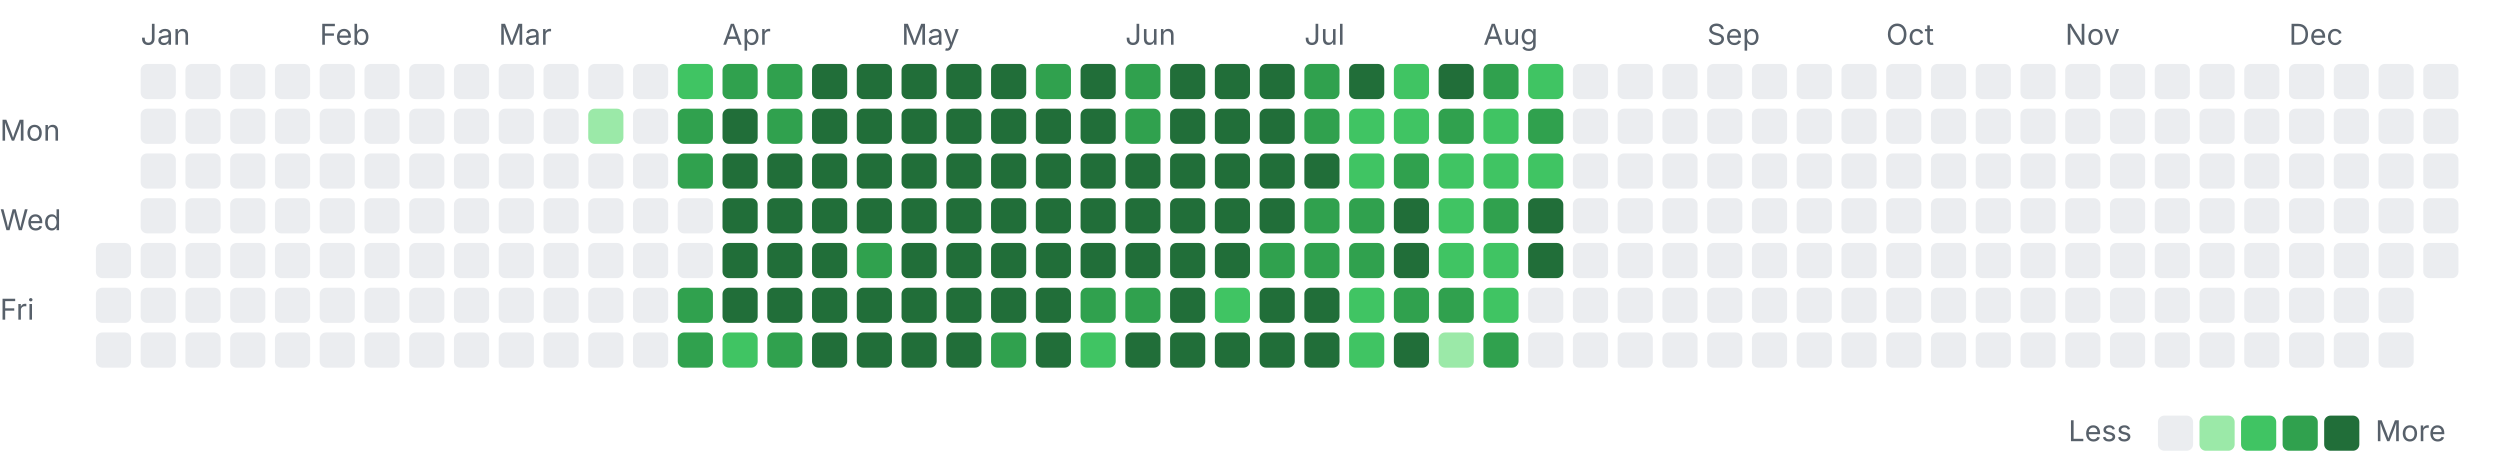
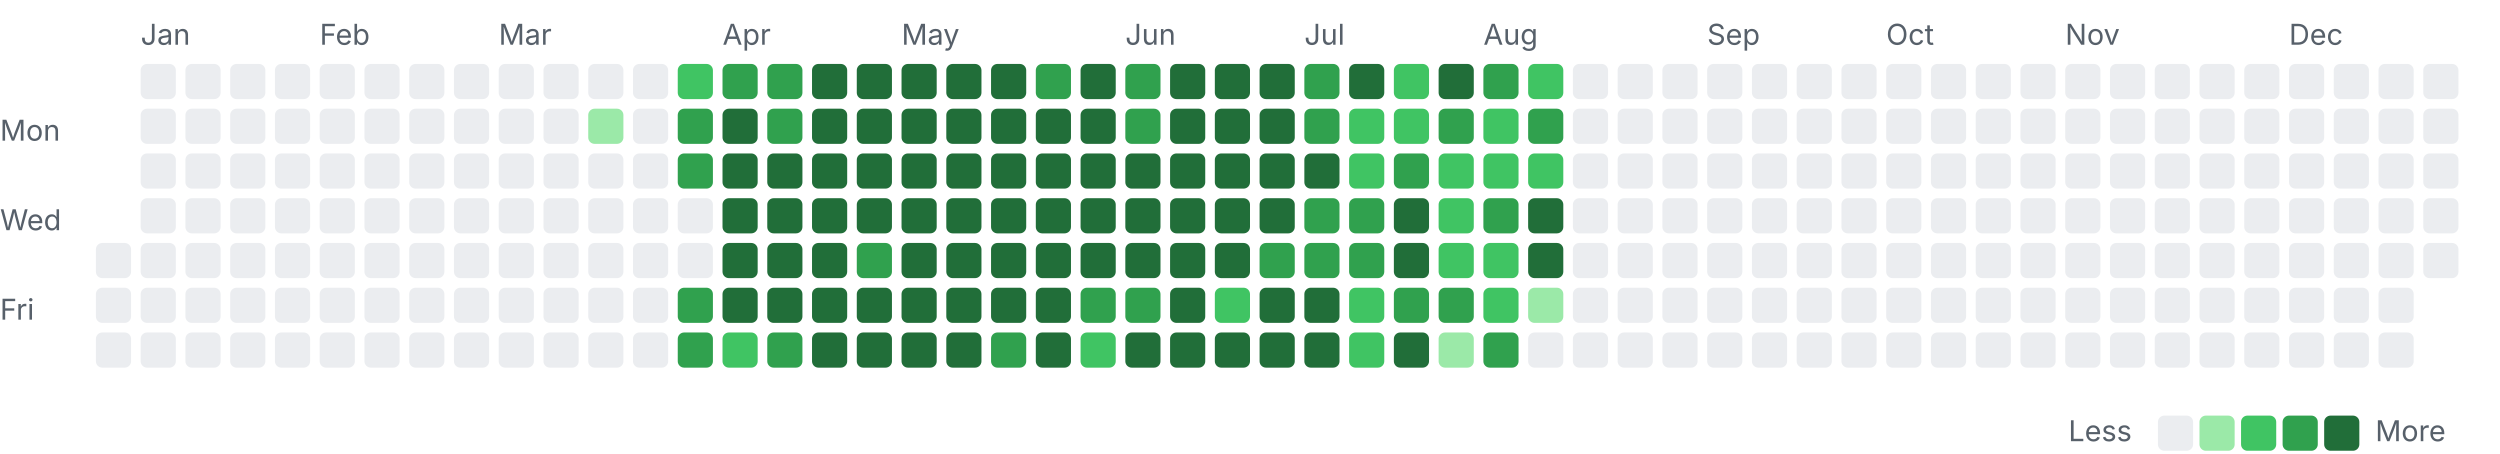
<svg xmlns="http://www.w3.org/2000/svg" width="782" height="142" viewBox="0 0 782 142">
  <style>.l0{fill:#ebedf0}.l1{fill:#9be9a8}.l2{fill:#40c463}.l3{fill:#30a14e}.l4{fill:#216e39} .lbl{fill:#57606a;font:9px -apple-system,Segoe UI,sans-serif}@media(prefers-color-scheme:dark){.l0{fill:#161b22}.l1{fill:#0e4429}.l2{fill:#006d32}.l3{fill:#26a641}.l4{fill:#39d353} .lbl{fill:#8b949e}}</style>
  <text class="lbl" x="44" y="14">Jan</text>
  <text class="lbl" x="100" y="14">Feb</text>
  <text class="lbl" x="156" y="14">Mar</text>
  <text class="lbl" x="226" y="14">Apr</text>
  <text class="lbl" x="282" y="14">May</text>
  <text class="lbl" x="352" y="14">Jun</text>
  <text class="lbl" x="408" y="14">Jul</text>
  <text class="lbl" x="464" y="14">Aug</text>
  <text class="lbl" x="534" y="14">Sep</text>
  <text class="lbl" x="590" y="14">Oct</text>
  <text class="lbl" x="646" y="14">Nov</text>
  <text class="lbl" x="716" y="14">Dec</text>
  <text class="lbl" x="0" y="44">Mon</text>
  <text class="lbl" x="0" y="72">Wed</text>
  <text class="lbl" x="0" y="100">Fri</text>
  <rect class="l0" x="30" y="76" width="11" height="11" rx="2" />
  <rect class="l0" x="30" y="90" width="11" height="11" rx="2" />
  <rect class="l0" x="30" y="104" width="11" height="11" rx="2" />
  <rect class="l0" x="44" y="20" width="11" height="11" rx="2" />
  <rect class="l0" x="44" y="34" width="11" height="11" rx="2" />
  <rect class="l0" x="44" y="48" width="11" height="11" rx="2" />
  <rect class="l0" x="44" y="62" width="11" height="11" rx="2" />
  <rect class="l0" x="44" y="76" width="11" height="11" rx="2" />
  <rect class="l0" x="44" y="90" width="11" height="11" rx="2" />
  <rect class="l0" x="44" y="104" width="11" height="11" rx="2" />
  <rect class="l0" x="58" y="20" width="11" height="11" rx="2" />
  <rect class="l0" x="58" y="34" width="11" height="11" rx="2" />
  <rect class="l0" x="58" y="48" width="11" height="11" rx="2" />
  <rect class="l0" x="58" y="62" width="11" height="11" rx="2" />
  <rect class="l0" x="58" y="76" width="11" height="11" rx="2" />
  <rect class="l0" x="58" y="90" width="11" height="11" rx="2" />
  <rect class="l0" x="58" y="104" width="11" height="11" rx="2" />
  <rect class="l0" x="72" y="20" width="11" height="11" rx="2" />
  <rect class="l0" x="72" y="34" width="11" height="11" rx="2" />
  <rect class="l0" x="72" y="48" width="11" height="11" rx="2" />
  <rect class="l0" x="72" y="62" width="11" height="11" rx="2" />
  <rect class="l0" x="72" y="76" width="11" height="11" rx="2" />
  <rect class="l0" x="72" y="90" width="11" height="11" rx="2" />
  <rect class="l0" x="72" y="104" width="11" height="11" rx="2" />
  <rect class="l0" x="86" y="20" width="11" height="11" rx="2" />
  <rect class="l0" x="86" y="34" width="11" height="11" rx="2" />
  <rect class="l0" x="86" y="48" width="11" height="11" rx="2" />
  <rect class="l0" x="86" y="62" width="11" height="11" rx="2" />
  <rect class="l0" x="86" y="76" width="11" height="11" rx="2" />
  <rect class="l0" x="86" y="90" width="11" height="11" rx="2" />
  <rect class="l0" x="86" y="104" width="11" height="11" rx="2" />
  <rect class="l0" x="100" y="20" width="11" height="11" rx="2" />
  <rect class="l0" x="100" y="34" width="11" height="11" rx="2" />
  <rect class="l0" x="100" y="48" width="11" height="11" rx="2" />
  <rect class="l0" x="100" y="62" width="11" height="11" rx="2" />
  <rect class="l0" x="100" y="76" width="11" height="11" rx="2" />
  <rect class="l0" x="100" y="90" width="11" height="11" rx="2" />
  <rect class="l0" x="100" y="104" width="11" height="11" rx="2" />
  <rect class="l0" x="114" y="20" width="11" height="11" rx="2" />
  <rect class="l0" x="114" y="34" width="11" height="11" rx="2" />
  <rect class="l0" x="114" y="48" width="11" height="11" rx="2" />
  <rect class="l0" x="114" y="62" width="11" height="11" rx="2" />
  <rect class="l0" x="114" y="76" width="11" height="11" rx="2" />
  <rect class="l0" x="114" y="90" width="11" height="11" rx="2" />
  <rect class="l0" x="114" y="104" width="11" height="11" rx="2" />
  <rect class="l0" x="128" y="20" width="11" height="11" rx="2" />
  <rect class="l0" x="128" y="34" width="11" height="11" rx="2" />
  <rect class="l0" x="128" y="48" width="11" height="11" rx="2" />
  <rect class="l0" x="128" y="62" width="11" height="11" rx="2" />
  <rect class="l0" x="128" y="76" width="11" height="11" rx="2" />
  <rect class="l0" x="128" y="90" width="11" height="11" rx="2" />
  <rect class="l0" x="128" y="104" width="11" height="11" rx="2" />
  <rect class="l0" x="142" y="20" width="11" height="11" rx="2" />
  <rect class="l0" x="142" y="34" width="11" height="11" rx="2" />
  <rect class="l0" x="142" y="48" width="11" height="11" rx="2" />
  <rect class="l0" x="142" y="62" width="11" height="11" rx="2" />
  <rect class="l0" x="142" y="76" width="11" height="11" rx="2" />
  <rect class="l0" x="142" y="90" width="11" height="11" rx="2" />
  <rect class="l0" x="142" y="104" width="11" height="11" rx="2" />
  <rect class="l0" x="156" y="20" width="11" height="11" rx="2" />
  <rect class="l0" x="156" y="34" width="11" height="11" rx="2" />
  <rect class="l0" x="156" y="48" width="11" height="11" rx="2" />
  <rect class="l0" x="156" y="62" width="11" height="11" rx="2" />
  <rect class="l0" x="156" y="76" width="11" height="11" rx="2" />
  <rect class="l0" x="156" y="90" width="11" height="11" rx="2" />
  <rect class="l0" x="156" y="104" width="11" height="11" rx="2" />
  <rect class="l0" x="170" y="20" width="11" height="11" rx="2" />
  <rect class="l0" x="170" y="34" width="11" height="11" rx="2" />
  <rect class="l0" x="170" y="48" width="11" height="11" rx="2" />
  <rect class="l0" x="170" y="62" width="11" height="11" rx="2" />
  <rect class="l0" x="170" y="76" width="11" height="11" rx="2" />
  <rect class="l0" x="170" y="90" width="11" height="11" rx="2" />
  <rect class="l0" x="170" y="104" width="11" height="11" rx="2" />
  <rect class="l0" x="184" y="20" width="11" height="11" rx="2" />
  <rect class="l1" x="184" y="34" width="11" height="11" rx="2" />
  <rect class="l0" x="184" y="48" width="11" height="11" rx="2" />
  <rect class="l0" x="184" y="62" width="11" height="11" rx="2" />
  <rect class="l0" x="184" y="76" width="11" height="11" rx="2" />
  <rect class="l0" x="184" y="90" width="11" height="11" rx="2" />
  <rect class="l0" x="184" y="104" width="11" height="11" rx="2" />
  <rect class="l0" x="198" y="20" width="11" height="11" rx="2" />
  <rect class="l0" x="198" y="34" width="11" height="11" rx="2" />
  <rect class="l0" x="198" y="48" width="11" height="11" rx="2" />
  <rect class="l0" x="198" y="62" width="11" height="11" rx="2" />
  <rect class="l0" x="198" y="76" width="11" height="11" rx="2" />
  <rect class="l0" x="198" y="90" width="11" height="11" rx="2" />
  <rect class="l0" x="198" y="104" width="11" height="11" rx="2" />
  <rect class="l2" x="212" y="20" width="11" height="11" rx="2" />
  <rect class="l3" x="212" y="34" width="11" height="11" rx="2" />
  <rect class="l3" x="212" y="48" width="11" height="11" rx="2" />
  <rect class="l0" x="212" y="62" width="11" height="11" rx="2" />
  <rect class="l0" x="212" y="76" width="11" height="11" rx="2" />
  <rect class="l3" x="212" y="90" width="11" height="11" rx="2" />
  <rect class="l3" x="212" y="104" width="11" height="11" rx="2" />
  <rect class="l3" x="226" y="20" width="11" height="11" rx="2" />
  <rect class="l4" x="226" y="34" width="11" height="11" rx="2" />
  <rect class="l4" x="226" y="48" width="11" height="11" rx="2" />
  <rect class="l4" x="226" y="62" width="11" height="11" rx="2" />
  <rect class="l4" x="226" y="76" width="11" height="11" rx="2" />
  <rect class="l4" x="226" y="90" width="11" height="11" rx="2" />
  <rect class="l2" x="226" y="104" width="11" height="11" rx="2" />
  <rect class="l3" x="240" y="20" width="11" height="11" rx="2" />
  <rect class="l3" x="240" y="34" width="11" height="11" rx="2" />
  <rect class="l4" x="240" y="48" width="11" height="11" rx="2" />
  <rect class="l4" x="240" y="62" width="11" height="11" rx="2" />
  <rect class="l4" x="240" y="76" width="11" height="11" rx="2" />
  <rect class="l4" x="240" y="90" width="11" height="11" rx="2" />
  <rect class="l3" x="240" y="104" width="11" height="11" rx="2" />
  <rect class="l4" x="254" y="20" width="11" height="11" rx="2" />
  <rect class="l4" x="254" y="34" width="11" height="11" rx="2" />
  <rect class="l4" x="254" y="48" width="11" height="11" rx="2" />
  <rect class="l4" x="254" y="62" width="11" height="11" rx="2" />
  <rect class="l4" x="254" y="76" width="11" height="11" rx="2" />
  <rect class="l4" x="254" y="90" width="11" height="11" rx="2" />
  <rect class="l4" x="254" y="104" width="11" height="11" rx="2" />
  <rect class="l4" x="268" y="20" width="11" height="11" rx="2" />
  <rect class="l4" x="268" y="34" width="11" height="11" rx="2" />
  <rect class="l4" x="268" y="48" width="11" height="11" rx="2" />
  <rect class="l4" x="268" y="62" width="11" height="11" rx="2" />
  <rect class="l3" x="268" y="76" width="11" height="11" rx="2" />
  <rect class="l4" x="268" y="90" width="11" height="11" rx="2" />
  <rect class="l4" x="268" y="104" width="11" height="11" rx="2" />
  <rect class="l4" x="282" y="20" width="11" height="11" rx="2" />
  <rect class="l4" x="282" y="34" width="11" height="11" rx="2" />
  <rect class="l4" x="282" y="48" width="11" height="11" rx="2" />
  <rect class="l4" x="282" y="62" width="11" height="11" rx="2" />
  <rect class="l4" x="282" y="76" width="11" height="11" rx="2" />
  <rect class="l4" x="282" y="90" width="11" height="11" rx="2" />
  <rect class="l4" x="282" y="104" width="11" height="11" rx="2" />
  <rect class="l4" x="296" y="20" width="11" height="11" rx="2" />
  <rect class="l4" x="296" y="34" width="11" height="11" rx="2" />
  <rect class="l4" x="296" y="48" width="11" height="11" rx="2" />
  <rect class="l4" x="296" y="62" width="11" height="11" rx="2" />
  <rect class="l4" x="296" y="76" width="11" height="11" rx="2" />
  <rect class="l4" x="296" y="90" width="11" height="11" rx="2" />
  <rect class="l4" x="296" y="104" width="11" height="11" rx="2" />
  <rect class="l4" x="310" y="20" width="11" height="11" rx="2" />
  <rect class="l4" x="310" y="34" width="11" height="11" rx="2" />
  <rect class="l4" x="310" y="48" width="11" height="11" rx="2" />
  <rect class="l4" x="310" y="62" width="11" height="11" rx="2" />
  <rect class="l4" x="310" y="76" width="11" height="11" rx="2" />
  <rect class="l4" x="310" y="90" width="11" height="11" rx="2" />
  <rect class="l3" x="310" y="104" width="11" height="11" rx="2" />
  <rect class="l3" x="324" y="20" width="11" height="11" rx="2" />
  <rect class="l4" x="324" y="34" width="11" height="11" rx="2" />
  <rect class="l4" x="324" y="48" width="11" height="11" rx="2" />
  <rect class="l4" x="324" y="62" width="11" height="11" rx="2" />
  <rect class="l4" x="324" y="76" width="11" height="11" rx="2" />
  <rect class="l4" x="324" y="90" width="11" height="11" rx="2" />
  <rect class="l4" x="324" y="104" width="11" height="11" rx="2" />
  <rect class="l4" x="338" y="20" width="11" height="11" rx="2" />
  <rect class="l4" x="338" y="34" width="11" height="11" rx="2" />
  <rect class="l4" x="338" y="48" width="11" height="11" rx="2" />
  <rect class="l4" x="338" y="62" width="11" height="11" rx="2" />
  <rect class="l4" x="338" y="76" width="11" height="11" rx="2" />
  <rect class="l3" x="338" y="90" width="11" height="11" rx="2" />
  <rect class="l2" x="338" y="104" width="11" height="11" rx="2" />
  <rect class="l3" x="352" y="20" width="11" height="11" rx="2" />
  <rect class="l3" x="352" y="34" width="11" height="11" rx="2" />
  <rect class="l4" x="352" y="48" width="11" height="11" rx="2" />
  <rect class="l4" x="352" y="62" width="11" height="11" rx="2" />
  <rect class="l4" x="352" y="76" width="11" height="11" rx="2" />
  <rect class="l3" x="352" y="90" width="11" height="11" rx="2" />
  <rect class="l4" x="352" y="104" width="11" height="11" rx="2" />
  <rect class="l4" x="366" y="20" width="11" height="11" rx="2" />
  <rect class="l4" x="366" y="34" width="11" height="11" rx="2" />
  <rect class="l4" x="366" y="48" width="11" height="11" rx="2" />
  <rect class="l4" x="366" y="62" width="11" height="11" rx="2" />
  <rect class="l4" x="366" y="76" width="11" height="11" rx="2" />
  <rect class="l4" x="366" y="90" width="11" height="11" rx="2" />
  <rect class="l4" x="366" y="104" width="11" height="11" rx="2" />
  <rect class="l4" x="380" y="20" width="11" height="11" rx="2" />
  <rect class="l4" x="380" y="34" width="11" height="11" rx="2" />
  <rect class="l4" x="380" y="48" width="11" height="11" rx="2" />
  <rect class="l4" x="380" y="62" width="11" height="11" rx="2" />
  <rect class="l4" x="380" y="76" width="11" height="11" rx="2" />
  <rect class="l2" x="380" y="90" width="11" height="11" rx="2" />
  <rect class="l4" x="380" y="104" width="11" height="11" rx="2" />
  <rect class="l4" x="394" y="20" width="11" height="11" rx="2" />
  <rect class="l4" x="394" y="34" width="11" height="11" rx="2" />
  <rect class="l4" x="394" y="48" width="11" height="11" rx="2" />
  <rect class="l4" x="394" y="62" width="11" height="11" rx="2" />
  <rect class="l3" x="394" y="76" width="11" height="11" rx="2" />
  <rect class="l4" x="394" y="90" width="11" height="11" rx="2" />
  <rect class="l4" x="394" y="104" width="11" height="11" rx="2" />
  <rect class="l3" x="408" y="20" width="11" height="11" rx="2" />
  <rect class="l3" x="408" y="34" width="11" height="11" rx="2" />
  <rect class="l4" x="408" y="48" width="11" height="11" rx="2" />
  <rect class="l3" x="408" y="62" width="11" height="11" rx="2" />
  <rect class="l3" x="408" y="76" width="11" height="11" rx="2" />
  <rect class="l4" x="408" y="90" width="11" height="11" rx="2" />
  <rect class="l4" x="408" y="104" width="11" height="11" rx="2" />
  <rect class="l4" x="422" y="20" width="11" height="11" rx="2" />
  <rect class="l2" x="422" y="34" width="11" height="11" rx="2" />
  <rect class="l2" x="422" y="48" width="11" height="11" rx="2" />
  <rect class="l3" x="422" y="62" width="11" height="11" rx="2" />
  <rect class="l3" x="422" y="76" width="11" height="11" rx="2" />
  <rect class="l2" x="422" y="90" width="11" height="11" rx="2" />
  <rect class="l2" x="422" y="104" width="11" height="11" rx="2" />
  <rect class="l2" x="436" y="20" width="11" height="11" rx="2" />
  <rect class="l2" x="436" y="34" width="11" height="11" rx="2" />
  <rect class="l3" x="436" y="48" width="11" height="11" rx="2" />
  <rect class="l4" x="436" y="62" width="11" height="11" rx="2" />
  <rect class="l4" x="436" y="76" width="11" height="11" rx="2" />
  <rect class="l3" x="436" y="90" width="11" height="11" rx="2" />
  <rect class="l4" x="436" y="104" width="11" height="11" rx="2" />
  <rect class="l4" x="450" y="20" width="11" height="11" rx="2" />
  <rect class="l3" x="450" y="34" width="11" height="11" rx="2" />
  <rect class="l2" x="450" y="48" width="11" height="11" rx="2" />
  <rect class="l2" x="450" y="62" width="11" height="11" rx="2" />
  <rect class="l2" x="450" y="76" width="11" height="11" rx="2" />
  <rect class="l3" x="450" y="90" width="11" height="11" rx="2" />
  <rect class="l1" x="450" y="104" width="11" height="11" rx="2" />
  <rect class="l3" x="464" y="20" width="11" height="11" rx="2" />
  <rect class="l2" x="464" y="34" width="11" height="11" rx="2" />
  <rect class="l2" x="464" y="48" width="11" height="11" rx="2" />
  <rect class="l3" x="464" y="62" width="11" height="11" rx="2" />
  <rect class="l2" x="464" y="76" width="11" height="11" rx="2" />
  <rect class="l2" x="464" y="90" width="11" height="11" rx="2" />
  <rect class="l3" x="464" y="104" width="11" height="11" rx="2" />
  <rect class="l2" x="478" y="20" width="11" height="11" rx="2" />
  <rect class="l3" x="478" y="34" width="11" height="11" rx="2" />
  <rect class="l2" x="478" y="48" width="11" height="11" rx="2" />
  <rect class="l4" x="478" y="62" width="11" height="11" rx="2" />
  <rect class="l4" x="478" y="76" width="11" height="11" rx="2" />
-   <rect class="l0" x="478" y="90" width="11" height="11" rx="2" />
+   <rect class="l1" x="478" y="90" width="11" height="11" rx="2" />
  <rect class="l0" x="478" y="104" width="11" height="11" rx="2" />
  <rect class="l0" x="492" y="20" width="11" height="11" rx="2" />
  <rect class="l0" x="492" y="34" width="11" height="11" rx="2" />
  <rect class="l0" x="492" y="48" width="11" height="11" rx="2" />
  <rect class="l0" x="492" y="62" width="11" height="11" rx="2" />
  <rect class="l0" x="492" y="76" width="11" height="11" rx="2" />
  <rect class="l0" x="492" y="90" width="11" height="11" rx="2" />
  <rect class="l0" x="492" y="104" width="11" height="11" rx="2" />
  <rect class="l0" x="506" y="20" width="11" height="11" rx="2" />
  <rect class="l0" x="506" y="34" width="11" height="11" rx="2" />
  <rect class="l0" x="506" y="48" width="11" height="11" rx="2" />
  <rect class="l0" x="506" y="62" width="11" height="11" rx="2" />
  <rect class="l0" x="506" y="76" width="11" height="11" rx="2" />
  <rect class="l0" x="506" y="90" width="11" height="11" rx="2" />
  <rect class="l0" x="506" y="104" width="11" height="11" rx="2" />
  <rect class="l0" x="520" y="20" width="11" height="11" rx="2" />
  <rect class="l0" x="520" y="34" width="11" height="11" rx="2" />
  <rect class="l0" x="520" y="48" width="11" height="11" rx="2" />
  <rect class="l0" x="520" y="62" width="11" height="11" rx="2" />
  <rect class="l0" x="520" y="76" width="11" height="11" rx="2" />
  <rect class="l0" x="520" y="90" width="11" height="11" rx="2" />
  <rect class="l0" x="520" y="104" width="11" height="11" rx="2" />
  <rect class="l0" x="534" y="20" width="11" height="11" rx="2" />
  <rect class="l0" x="534" y="34" width="11" height="11" rx="2" />
  <rect class="l0" x="534" y="48" width="11" height="11" rx="2" />
  <rect class="l0" x="534" y="62" width="11" height="11" rx="2" />
  <rect class="l0" x="534" y="76" width="11" height="11" rx="2" />
  <rect class="l0" x="534" y="90" width="11" height="11" rx="2" />
  <rect class="l0" x="534" y="104" width="11" height="11" rx="2" />
  <rect class="l0" x="548" y="20" width="11" height="11" rx="2" />
  <rect class="l0" x="548" y="34" width="11" height="11" rx="2" />
  <rect class="l0" x="548" y="48" width="11" height="11" rx="2" />
  <rect class="l0" x="548" y="62" width="11" height="11" rx="2" />
  <rect class="l0" x="548" y="76" width="11" height="11" rx="2" />
  <rect class="l0" x="548" y="90" width="11" height="11" rx="2" />
  <rect class="l0" x="548" y="104" width="11" height="11" rx="2" />
  <rect class="l0" x="562" y="20" width="11" height="11" rx="2" />
  <rect class="l0" x="562" y="34" width="11" height="11" rx="2" />
  <rect class="l0" x="562" y="48" width="11" height="11" rx="2" />
  <rect class="l0" x="562" y="62" width="11" height="11" rx="2" />
  <rect class="l0" x="562" y="76" width="11" height="11" rx="2" />
  <rect class="l0" x="562" y="90" width="11" height="11" rx="2" />
  <rect class="l0" x="562" y="104" width="11" height="11" rx="2" />
  <rect class="l0" x="576" y="20" width="11" height="11" rx="2" />
  <rect class="l0" x="576" y="34" width="11" height="11" rx="2" />
  <rect class="l0" x="576" y="48" width="11" height="11" rx="2" />
  <rect class="l0" x="576" y="62" width="11" height="11" rx="2" />
  <rect class="l0" x="576" y="76" width="11" height="11" rx="2" />
  <rect class="l0" x="576" y="90" width="11" height="11" rx="2" />
  <rect class="l0" x="576" y="104" width="11" height="11" rx="2" />
  <rect class="l0" x="590" y="20" width="11" height="11" rx="2" />
  <rect class="l0" x="590" y="34" width="11" height="11" rx="2" />
  <rect class="l0" x="590" y="48" width="11" height="11" rx="2" />
  <rect class="l0" x="590" y="62" width="11" height="11" rx="2" />
  <rect class="l0" x="590" y="76" width="11" height="11" rx="2" />
  <rect class="l0" x="590" y="90" width="11" height="11" rx="2" />
  <rect class="l0" x="590" y="104" width="11" height="11" rx="2" />
  <rect class="l0" x="604" y="20" width="11" height="11" rx="2" />
  <rect class="l0" x="604" y="34" width="11" height="11" rx="2" />
  <rect class="l0" x="604" y="48" width="11" height="11" rx="2" />
  <rect class="l0" x="604" y="62" width="11" height="11" rx="2" />
  <rect class="l0" x="604" y="76" width="11" height="11" rx="2" />
  <rect class="l0" x="604" y="90" width="11" height="11" rx="2" />
  <rect class="l0" x="604" y="104" width="11" height="11" rx="2" />
  <rect class="l0" x="618" y="20" width="11" height="11" rx="2" />
  <rect class="l0" x="618" y="34" width="11" height="11" rx="2" />
  <rect class="l0" x="618" y="48" width="11" height="11" rx="2" />
  <rect class="l0" x="618" y="62" width="11" height="11" rx="2" />
  <rect class="l0" x="618" y="76" width="11" height="11" rx="2" />
  <rect class="l0" x="618" y="90" width="11" height="11" rx="2" />
  <rect class="l0" x="618" y="104" width="11" height="11" rx="2" />
  <rect class="l0" x="632" y="20" width="11" height="11" rx="2" />
  <rect class="l0" x="632" y="34" width="11" height="11" rx="2" />
  <rect class="l0" x="632" y="48" width="11" height="11" rx="2" />
  <rect class="l0" x="632" y="62" width="11" height="11" rx="2" />
  <rect class="l0" x="632" y="76" width="11" height="11" rx="2" />
  <rect class="l0" x="632" y="90" width="11" height="11" rx="2" />
  <rect class="l0" x="632" y="104" width="11" height="11" rx="2" />
  <rect class="l0" x="646" y="20" width="11" height="11" rx="2" />
  <rect class="l0" x="646" y="34" width="11" height="11" rx="2" />
  <rect class="l0" x="646" y="48" width="11" height="11" rx="2" />
  <rect class="l0" x="646" y="62" width="11" height="11" rx="2" />
  <rect class="l0" x="646" y="76" width="11" height="11" rx="2" />
  <rect class="l0" x="646" y="90" width="11" height="11" rx="2" />
  <rect class="l0" x="646" y="104" width="11" height="11" rx="2" />
  <rect class="l0" x="660" y="20" width="11" height="11" rx="2" />
  <rect class="l0" x="660" y="34" width="11" height="11" rx="2" />
  <rect class="l0" x="660" y="48" width="11" height="11" rx="2" />
  <rect class="l0" x="660" y="62" width="11" height="11" rx="2" />
  <rect class="l0" x="660" y="76" width="11" height="11" rx="2" />
  <rect class="l0" x="660" y="90" width="11" height="11" rx="2" />
  <rect class="l0" x="660" y="104" width="11" height="11" rx="2" />
  <rect class="l0" x="674" y="20" width="11" height="11" rx="2" />
  <rect class="l0" x="674" y="34" width="11" height="11" rx="2" />
  <rect class="l0" x="674" y="48" width="11" height="11" rx="2" />
  <rect class="l0" x="674" y="62" width="11" height="11" rx="2" />
  <rect class="l0" x="674" y="76" width="11" height="11" rx="2" />
  <rect class="l0" x="674" y="90" width="11" height="11" rx="2" />
  <rect class="l0" x="674" y="104" width="11" height="11" rx="2" />
  <rect class="l0" x="688" y="20" width="11" height="11" rx="2" />
  <rect class="l0" x="688" y="34" width="11" height="11" rx="2" />
  <rect class="l0" x="688" y="48" width="11" height="11" rx="2" />
  <rect class="l0" x="688" y="62" width="11" height="11" rx="2" />
  <rect class="l0" x="688" y="76" width="11" height="11" rx="2" />
  <rect class="l0" x="688" y="90" width="11" height="11" rx="2" />
  <rect class="l0" x="688" y="104" width="11" height="11" rx="2" />
  <rect class="l0" x="702" y="20" width="11" height="11" rx="2" />
  <rect class="l0" x="702" y="34" width="11" height="11" rx="2" />
  <rect class="l0" x="702" y="48" width="11" height="11" rx="2" />
  <rect class="l0" x="702" y="62" width="11" height="11" rx="2" />
  <rect class="l0" x="702" y="76" width="11" height="11" rx="2" />
  <rect class="l0" x="702" y="90" width="11" height="11" rx="2" />
  <rect class="l0" x="702" y="104" width="11" height="11" rx="2" />
  <rect class="l0" x="716" y="20" width="11" height="11" rx="2" />
  <rect class="l0" x="716" y="34" width="11" height="11" rx="2" />
  <rect class="l0" x="716" y="48" width="11" height="11" rx="2" />
  <rect class="l0" x="716" y="62" width="11" height="11" rx="2" />
  <rect class="l0" x="716" y="76" width="11" height="11" rx="2" />
  <rect class="l0" x="716" y="90" width="11" height="11" rx="2" />
  <rect class="l0" x="716" y="104" width="11" height="11" rx="2" />
  <rect class="l0" x="730" y="20" width="11" height="11" rx="2" />
  <rect class="l0" x="730" y="34" width="11" height="11" rx="2" />
  <rect class="l0" x="730" y="48" width="11" height="11" rx="2" />
  <rect class="l0" x="730" y="62" width="11" height="11" rx="2" />
  <rect class="l0" x="730" y="76" width="11" height="11" rx="2" />
  <rect class="l0" x="730" y="90" width="11" height="11" rx="2" />
  <rect class="l0" x="730" y="104" width="11" height="11" rx="2" />
  <rect class="l0" x="744" y="20" width="11" height="11" rx="2" />
  <rect class="l0" x="744" y="34" width="11" height="11" rx="2" />
  <rect class="l0" x="744" y="48" width="11" height="11" rx="2" />
  <rect class="l0" x="744" y="62" width="11" height="11" rx="2" />
  <rect class="l0" x="744" y="76" width="11" height="11" rx="2" />
  <rect class="l0" x="744" y="90" width="11" height="11" rx="2" />
  <rect class="l0" x="744" y="104" width="11" height="11" rx="2" />
  <rect class="l0" x="758" y="20" width="11" height="11" rx="2" />
  <rect class="l0" x="758" y="34" width="11" height="11" rx="2" />
  <rect class="l0" x="758" y="48" width="11" height="11" rx="2" />
  <rect class="l0" x="758" y="62" width="11" height="11" rx="2" />
  <rect class="l0" x="758" y="76" width="11" height="11" rx="2" />
  <text class="lbl" x="647" y="138">Less</text>
  <rect class="l0" x="675" y="130" width="11" height="11" rx="2" />
  <rect class="l1" x="688" y="130" width="11" height="11" rx="2" />
  <rect class="l2" x="701" y="130" width="11" height="11" rx="2" />
  <rect class="l3" x="714" y="130" width="11" height="11" rx="2" />
  <rect class="l4" x="727" y="130" width="11" height="11" rx="2" />
  <text class="lbl" x="743" y="138">More</text>
</svg>
